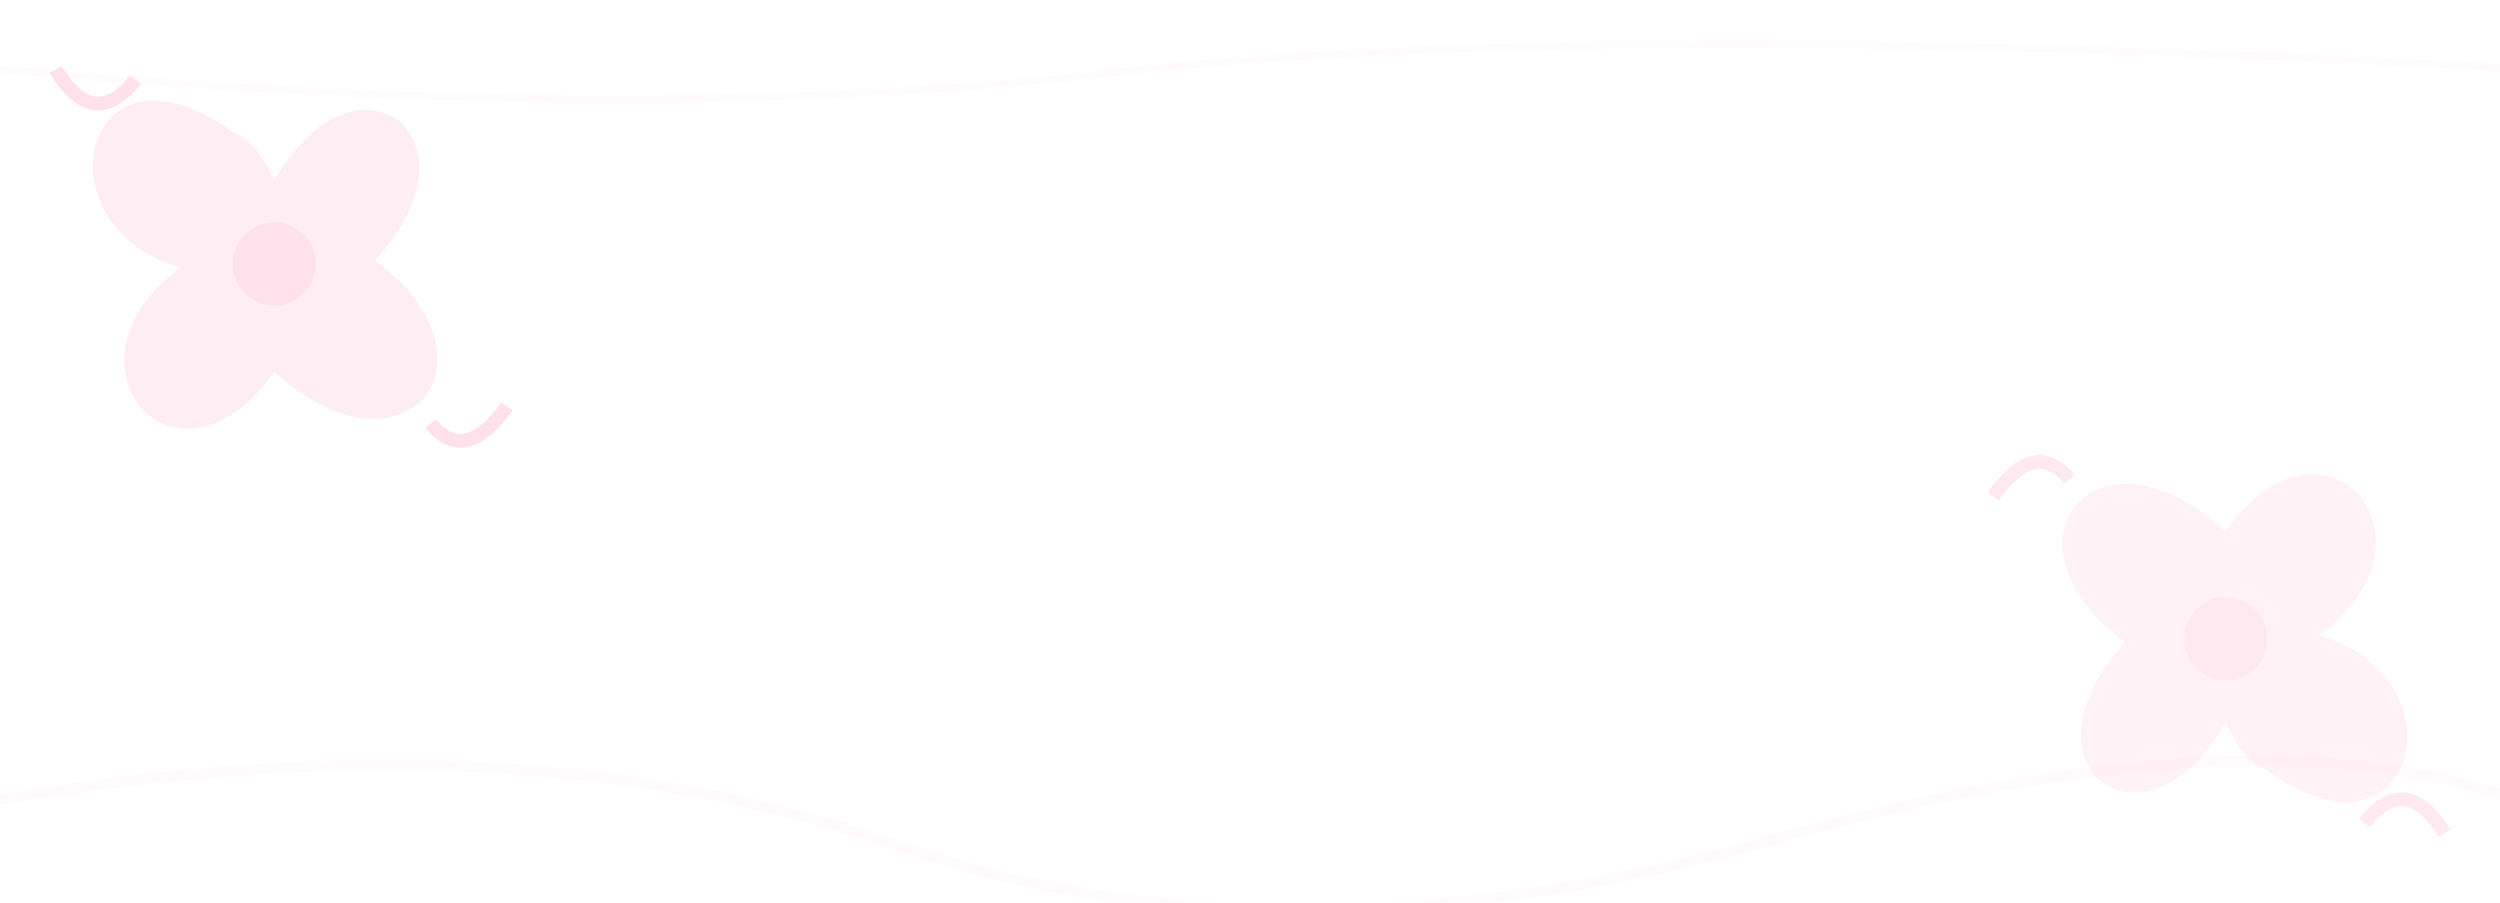
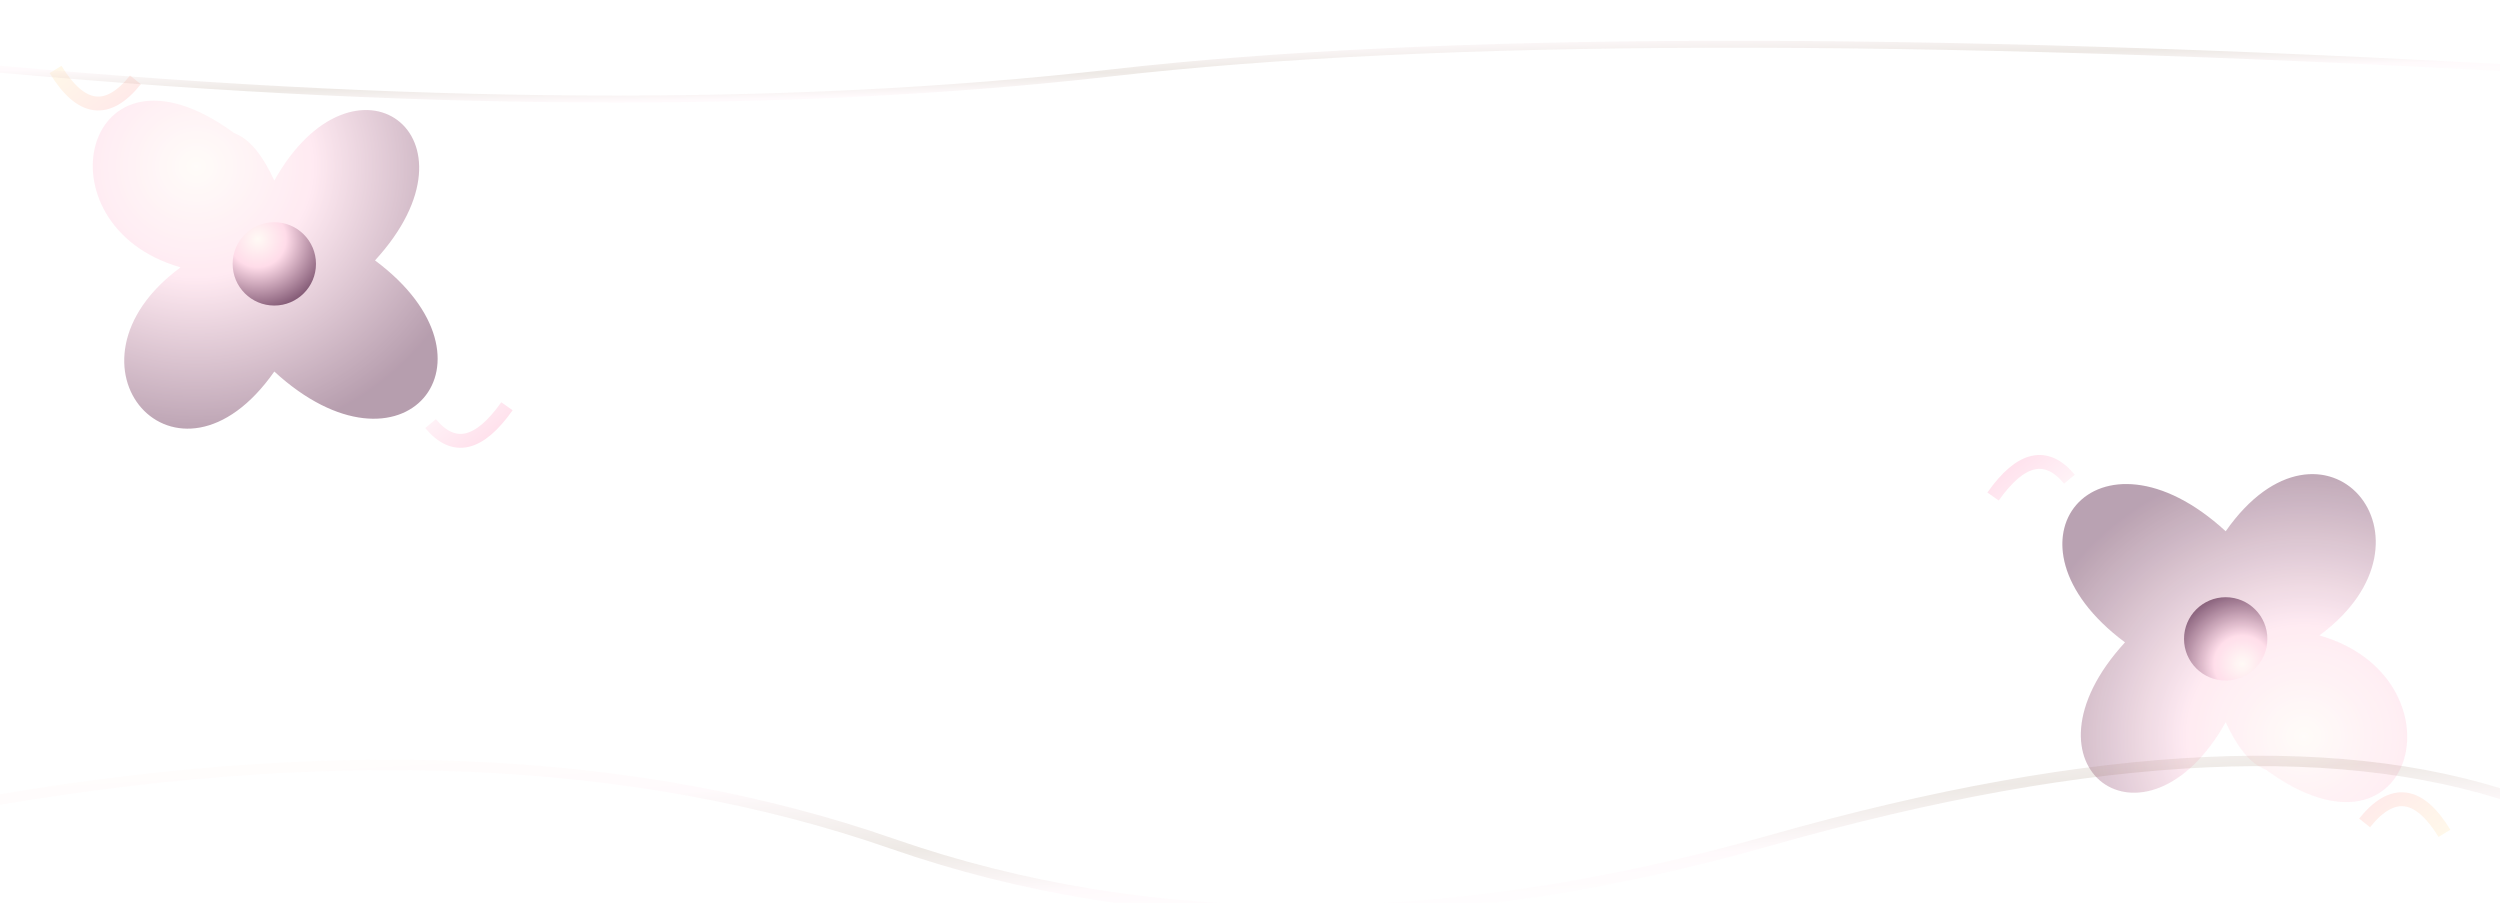
<svg xmlns="http://www.w3.org/2000/svg" width="720" height="260" viewBox="0 0 720 260">
+   <defs>
+     <linearGradient id="metal" x1="0" y1="0" x2="1" y2="1">
+       <stop stop-color="#fff8e9" />
+       <stop offset=".24" stop-color="#ffdce9" />
+       <stop offset=".48" stop-color="#806044" />
+       <stop offset=".65" stop-color="#ffdce9" />
+       <stop offset=".82" stop-color="#ffffff" />
+       <stop offset="1" stop-color="#ffdce9" />
+     </linearGradient>
+     <radialGradient id="enamel" cx=".3" cy=".2" r=".85">
+       <stop stop-color="#fffaf5" />
+       <stop offset=".4" stop-color="#ffdce9" />
+       <stop offset="1" stop-color="#865d78" />
+     </radialGradient>
+   </defs>
  <g>
-     <g opacity=".84" transform="translate(4 4)">
-       <path d="M63 34 C20 3 6 61 48 73 C10 101 47 143 75 103 C112 137 143 100 104 71 C137 35 98 7 75 48 C69 35 64 35 63 34Z" fill="#ffdce9" opacity=".6" />
-       <circle cx="75" cy="72" r="12" fill="#ffdce9" />
-       <path d="M12 16 Q23 34 35 19 M120 118 Q130 130 142 113" stroke="#ffdce9" stroke-width="4" fill="none" />
+     <g opacity="1" transform="translate(4 4)">
+       <path d="M63 34 C20 3 6 61 48 73 C10 101 47 143 75 103 C112 137 143 100 104 71 C137 35 98 7 75 48 C69 35 64 35 63 34Z" fill="url(#enamel)" opacity=".6" />
+       <circle cx="75" cy="72" r="12" fill="url(#enamel)" />
+       <path d="M12 16 Q23 34 35 19 M120 118 Q130 130 142 113" stroke="url(#metal)" stroke-width="4" fill="none" />
    </g>
-     <g opacity=".62" transform="translate(716 256) rotate(180)">
-       <path d="M63 34 C20 3 6 61 48 73 C10 101 47 143 75 103 C112 137 143 100 104 71 C137 35 98 7 75 48 C69 35 64 35 63 34Z" fill="#ffdce9" opacity=".6" />
-       <circle cx="75" cy="72" r="12" fill="#ffdce9" />
-       <path d="M12 16 Q23 34 35 19 M120 118 Q130 130 142 113" stroke="#ffdce9" stroke-width="4" fill="none" />
+     <g opacity=".95" transform="translate(716 256) rotate(180)">
+       <path d="M63 34 C20 3 6 61 48 73 C10 101 47 143 75 103 C112 137 143 100 104 71 C137 35 98 7 75 48 C69 35 64 35 63 34Z" fill="url(#enamel)" opacity=".6" />
+       <circle cx="75" cy="72" r="12" fill="url(#enamel)" />
+       <path d="M12 16 Q23 34 35 19 M120 118 Q130 130 142 113" stroke="url(#metal)" stroke-width="4" fill="none" />
    </g>
    <g opacity=".14">
-       <path d="M-10 232 Q145 204 257 243 T510 242 T730 232" fill="none" stroke="#ffdce9" stroke-width="3" />
-       <path d="M-10 19 Q180 37 320 21 T730 20" fill="none" stroke="#ffdce9" stroke-width="2" />
+       <path d="M-10 232 Q145 204 257 243 T510 242 T730 232" fill="none" stroke="url(#metal)" stroke-width="3" />
+       <path d="M-10 19 Q180 37 320 21 T730 20" fill="none" stroke="url(#metal)" stroke-width="2" />
    </g>
  </g>
</svg>
